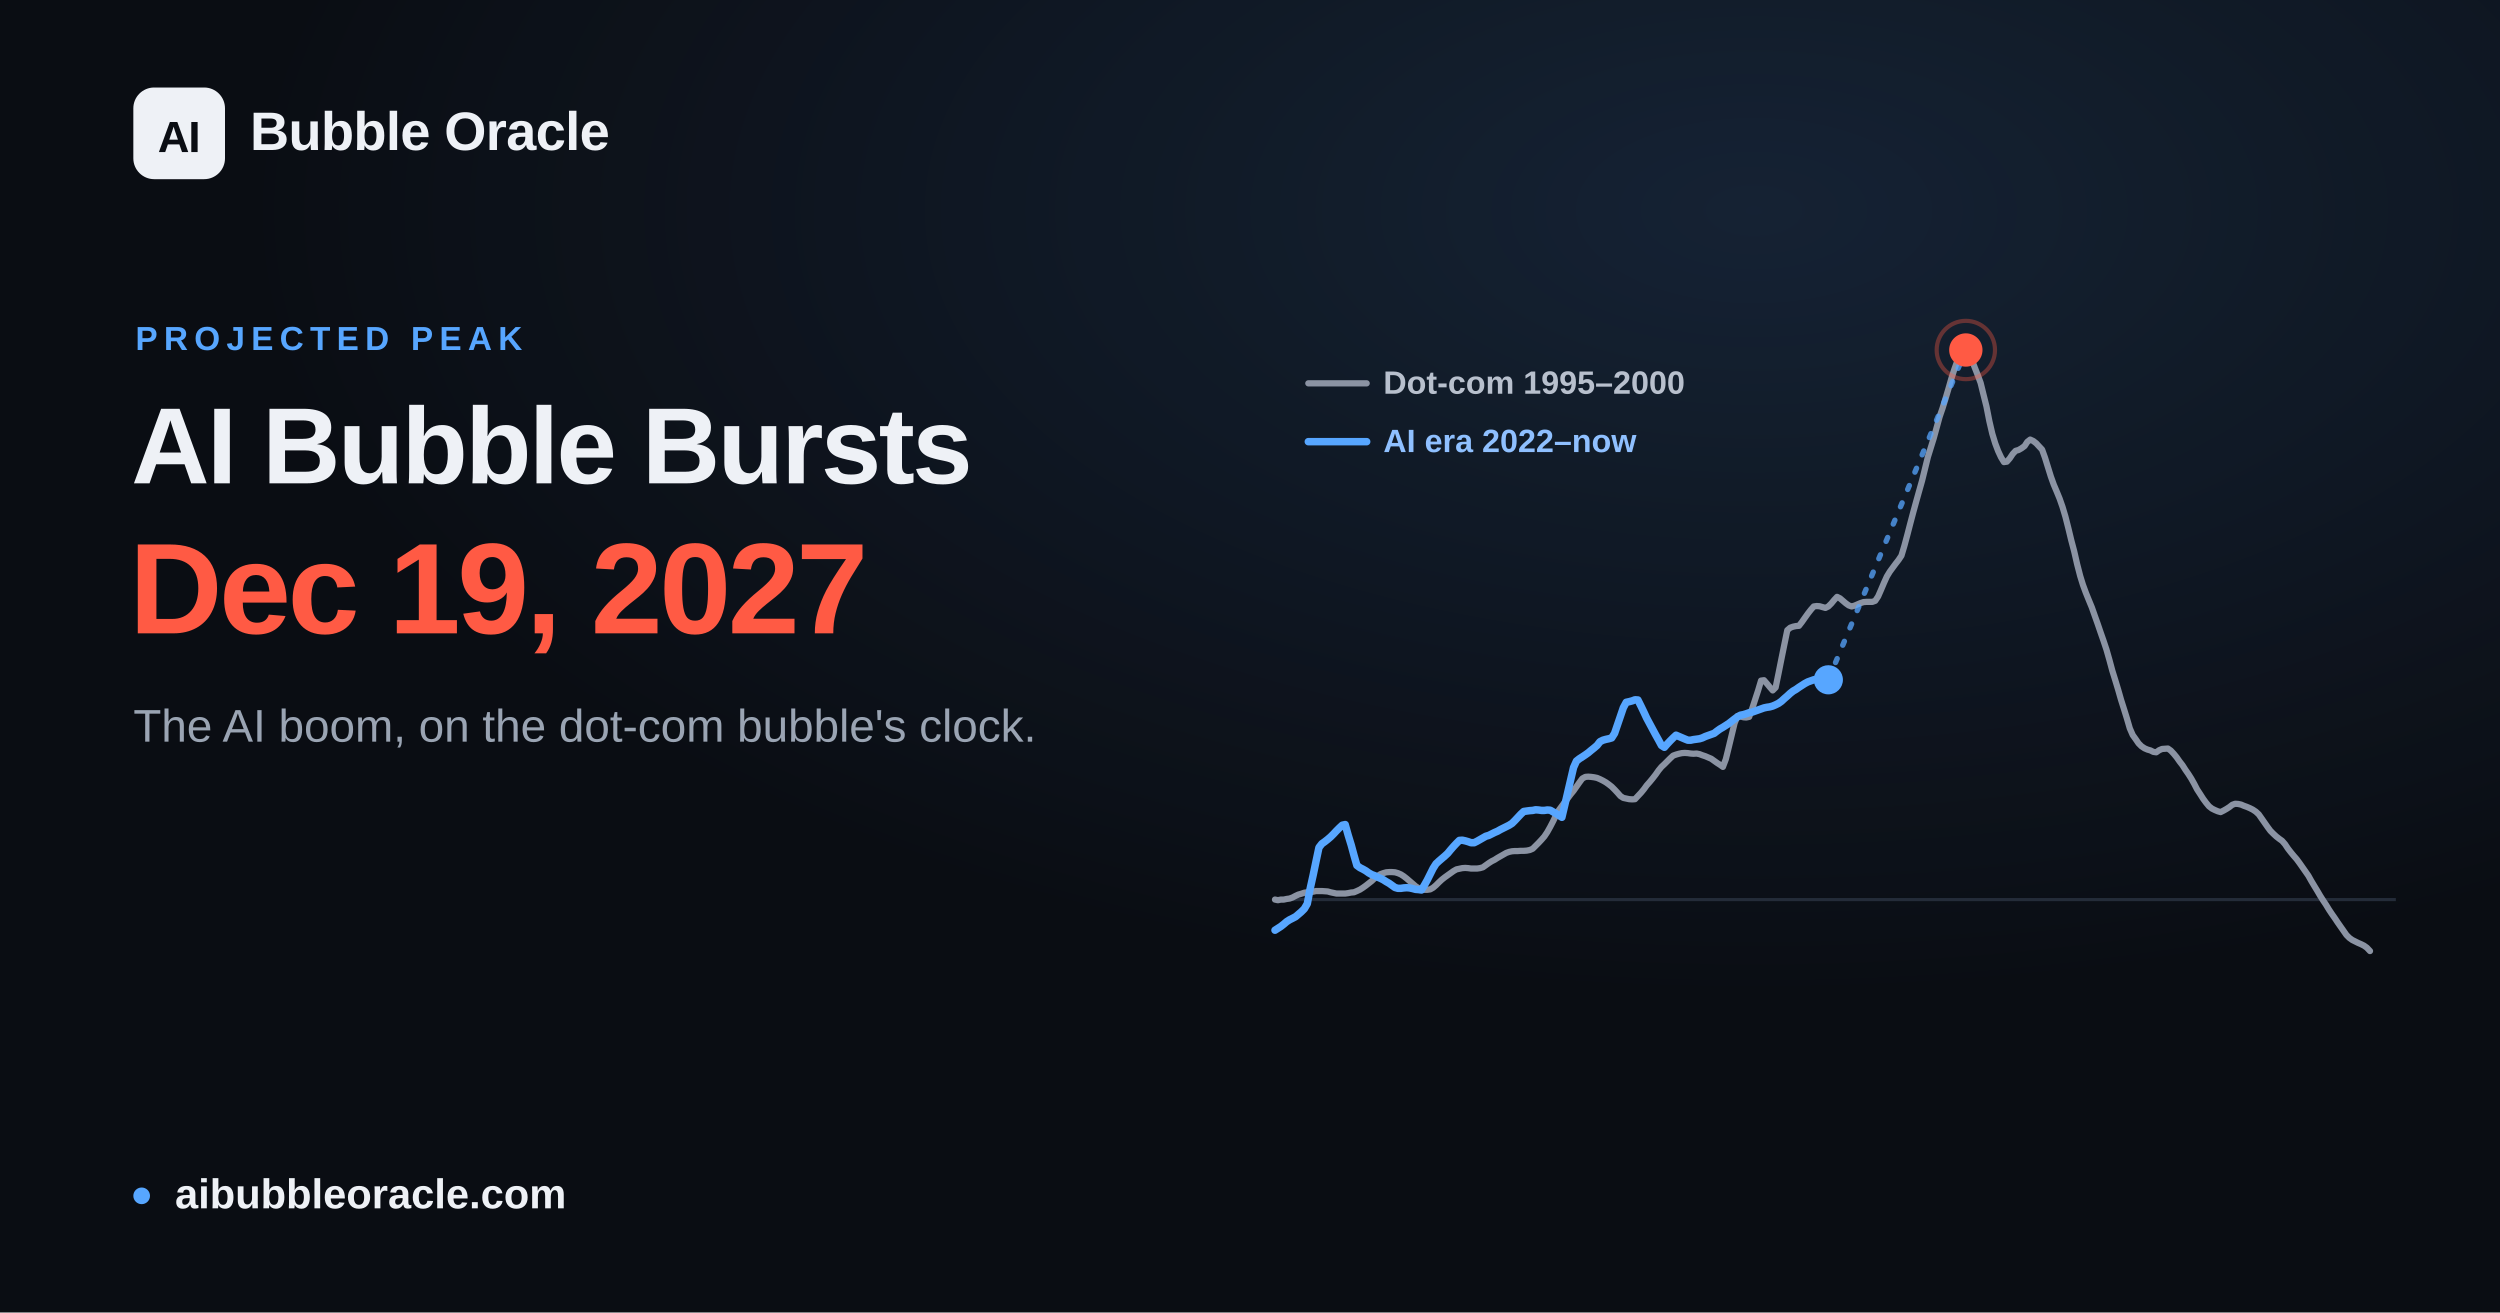
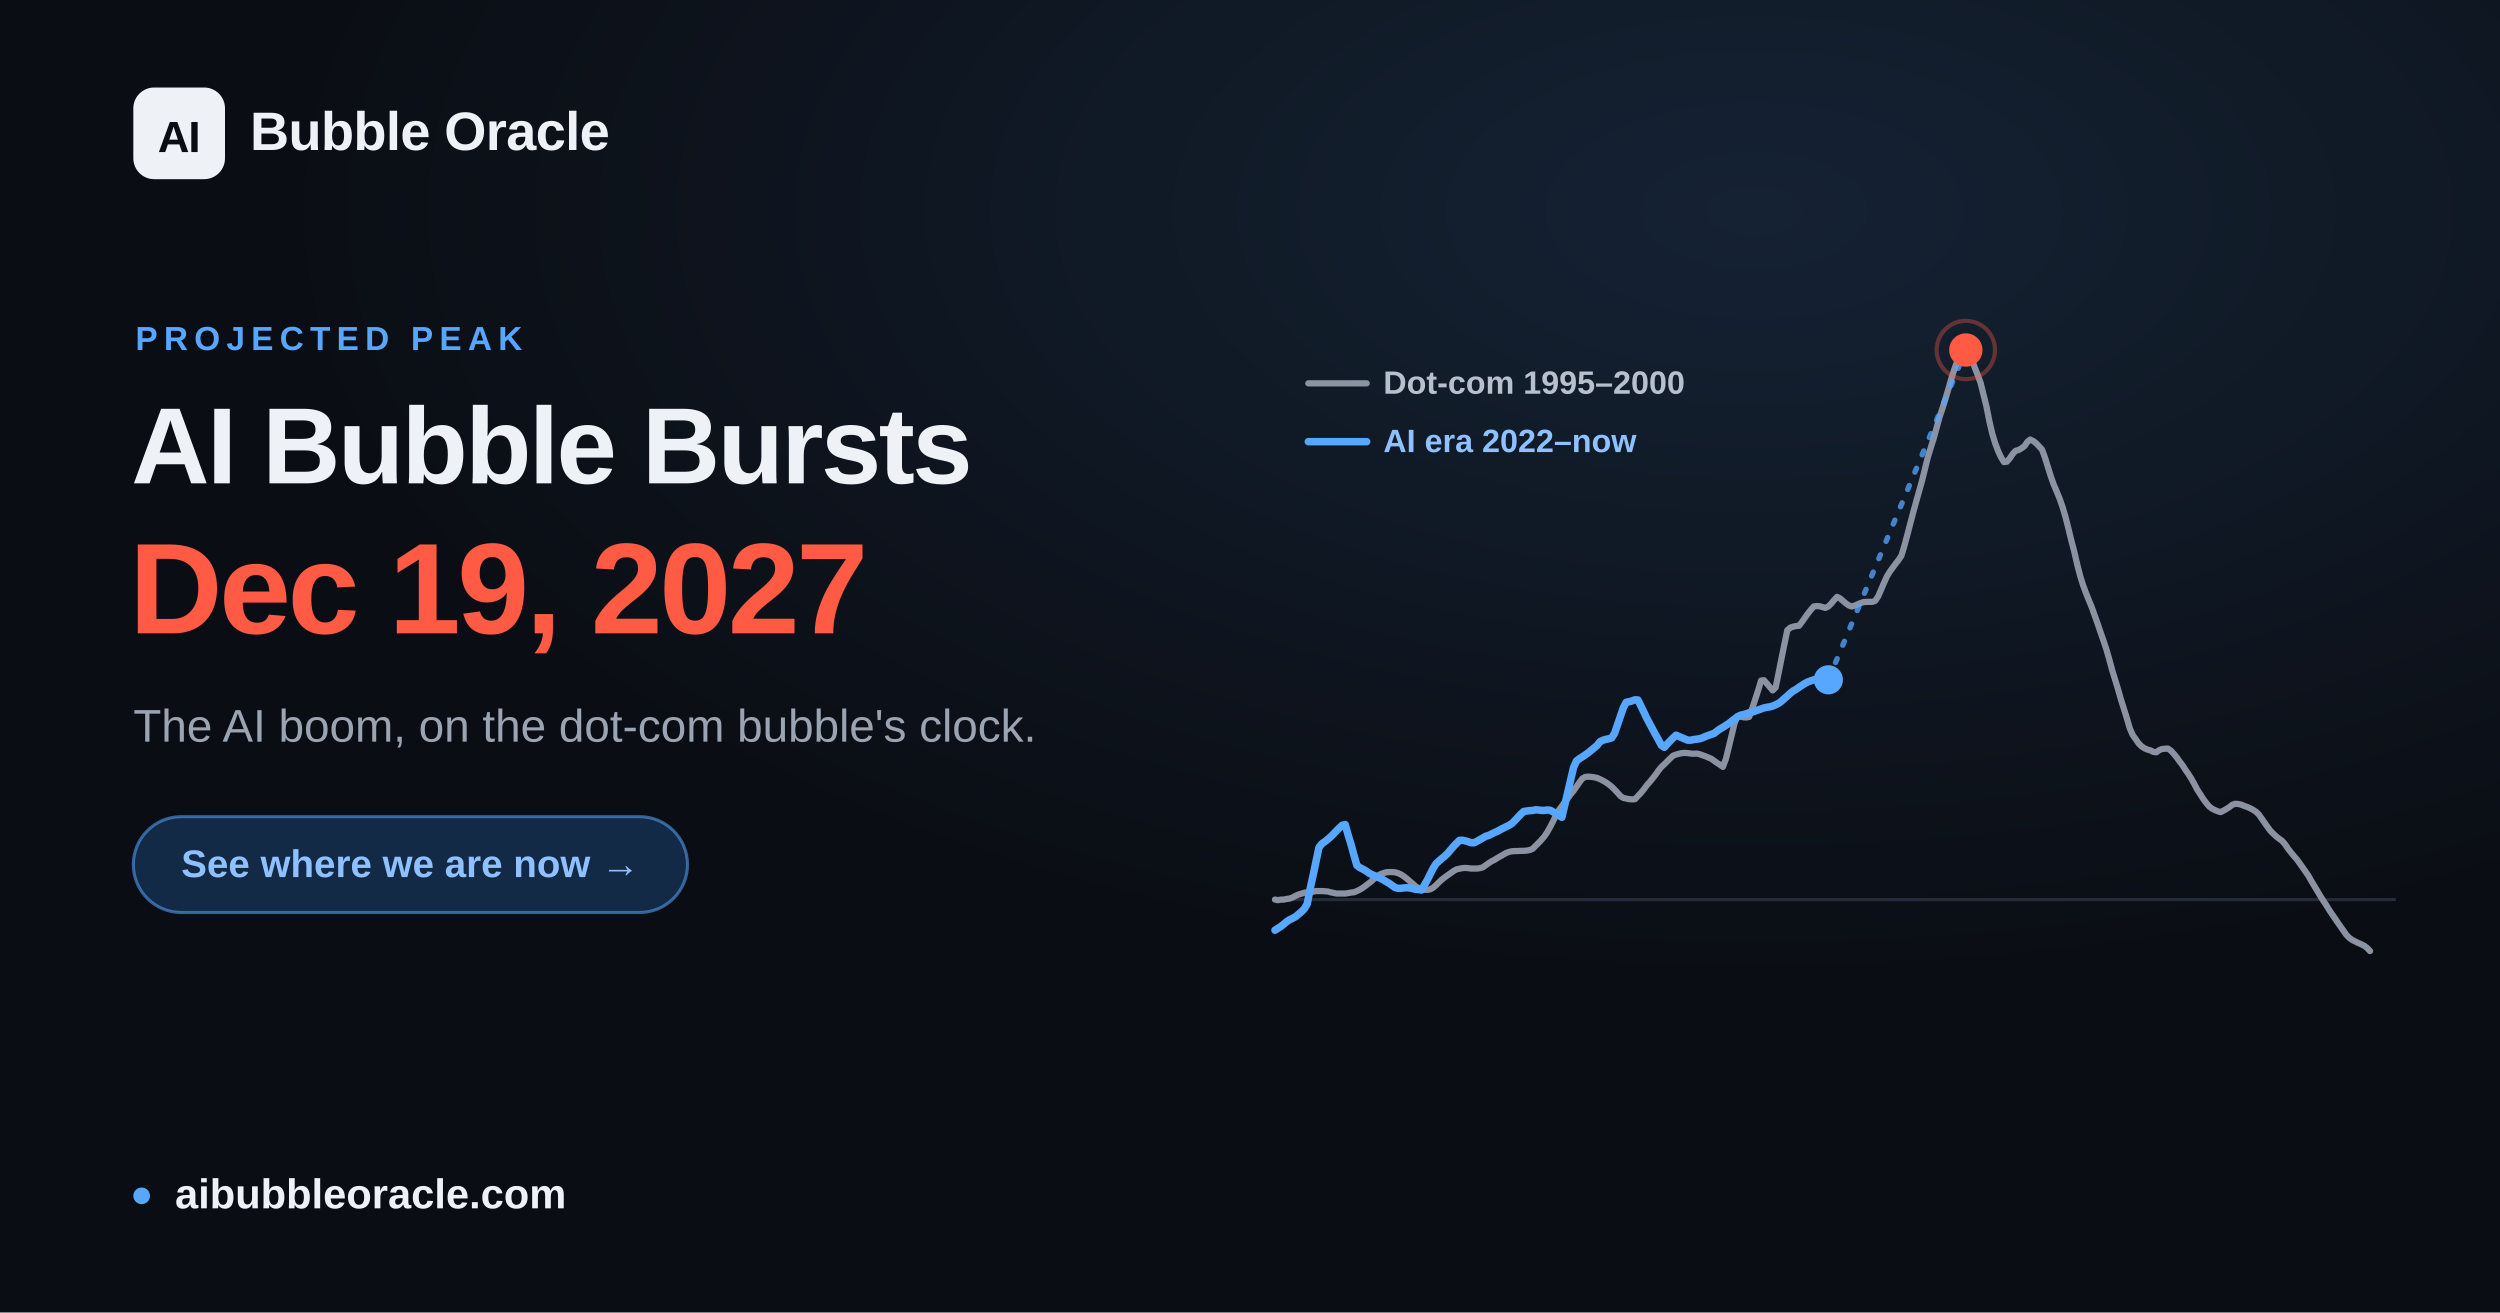
<svg xmlns="http://www.w3.org/2000/svg" width="1200" height="630" viewBox="0 0 1200 630" font-family="Arial, 'Liberation Sans', 'DejaVu Sans', sans-serif">
  <defs>
    <radialGradient id="glow" cx="70%" cy="16%" r="60%">
      <stop offset="0" stop-color="#57a6ff" stop-opacity="0.14" />
      <stop offset="1" stop-color="#57a6ff" stop-opacity="0" />
    </radialGradient>
  </defs>
  <rect width="1200" height="630" fill="#0a0d13" />
  <rect width="1200" height="630" fill="url(#glow)" />
  <rect x="64" y="42" width="44" height="44" rx="10" fill="#eef1f6" />
  <text x="86" y="73" text-anchor="middle" font-size="21" font-weight="800" fill="#0a0d13" letter-spacing="-0.5">AI</text>
  <text x="120" y="72" font-size="26" font-weight="700" fill="#eef1f6" letter-spacing="-0.3">Bubble Oracle</text>
  <text x="65" y="168" font-size="16" font-weight="700" fill="#57a6ff" letter-spacing="3">PROJECTED PEAK</text>
  <text x="63" y="232" font-size="52" font-weight="800" fill="#eef1f6" letter-spacing="-1.2">AI Bubble Bursts</text>
  <text x="62" y="304" font-size="62" font-weight="800" fill="#ff5a44" letter-spacing="-1.6">Dec 19, 2027</text>
  <text x="64" y="356" font-size="22" font-weight="400" fill="#9aa4b3">The AI boom, on the dot-com bubble's clock.</text>
+   <rect x="64" y="392" width="266" height="46" rx="23" fill="#122a45" stroke="#57a6ff" stroke-opacity="0.55" stroke-width="1.5" />
+   <text x="197" y="421" text-anchor="middle" font-size="18.5" font-weight="700" fill="#8fc0ff">See where we are now  →</text>
  <circle cx="68" cy="574" r="4" fill="#57a6ff" />
  <text x="84" y="580" font-size="20" font-weight="600" fill="#eef1f6">aibubbleoracle.com</text>
  <line x1="612.0" y1="431.8" x2="1150.0" y2="431.8" stroke="#242c39" stroke-width="1.5" />
  <polyline points="612.0,431.8 613.4,432.1 614.8,431.8 616.2,431.8 617.6,431.5 619.0,431.3 620.4,430.8 621.9,430.0 623.2,429.4 624.6,429.0 626.1,428.5 627.5,428.3 628.8,428.2 630.3,428.0 631.7,427.7 633.1,427.7 634.5,427.7 635.9,427.8 637.3,427.9 638.7,428.3 640.1,428.6 641.5,428.9 642.9,428.9 644.3,428.9 645.7,428.9 647.1,428.7 648.6,428.4 649.9,428.3 651.3,427.7 652.8,427.0 654.2,426.1 655.6,425.1 657.0,424.0 658.4,422.9 659.8,421.6 661.2,420.5 662.6,419.6 664.0,419.1 665.4,418.7 666.8,418.6 668.2,418.6 669.6,418.7 671.0,419.1 672.4,419.7 673.8,420.6 675.2,421.7 676.6,422.9 678.0,424.1 679.5,425.4 680.9,426.3 682.3,426.7 683.7,427.1 685.1,427.1 686.5,426.9 687.9,426.1 689.3,424.9 690.7,423.5 692.1,422.2 693.5,421.1 694.9,420.1 696.3,419.1 697.7,418.1 699.1,417.3 700.5,417.0 701.9,416.7 703.3,416.6 704.7,416.7 706.1,416.9 707.6,416.9 709.0,416.9 710.4,416.7 711.8,416.3 713.2,415.3 714.6,414.3 716.0,413.4 717.4,412.7 718.8,411.8 720.2,411.0 721.6,410.2 723.0,409.4 724.4,408.9 725.8,408.6 727.2,408.5 728.6,408.5 730.0,408.4 731.4,408.4 732.8,408.3 734.3,408.0 735.7,407.4 737.1,406.0 738.5,404.6 739.9,403.1 741.3,401.5 742.7,399.4 744.1,396.9 745.5,394.2 746.9,391.3 748.3,388.8 749.7,386.9 751.1,385.0 752.5,383.2 753.9,381.3 755.3,379.6 756.7,377.6 758.1,375.6 759.5,373.7 761.0,372.9 762.4,372.8 763.7,372.9 765.2,373.1 766.6,373.4 768.0,374.0 769.4,374.7 770.8,375.5 772.2,376.5 773.6,377.6 775.0,379.0 776.4,380.5 777.8,382.1 779.2,383.0 780.6,383.3 782.0,383.6 783.5,383.7 784.8,383.6 786.2,382.1 787.7,380.5 789.1,378.8 790.4,377.0 791.9,375.3 793.3,373.6 794.7,371.8 796.1,369.8 797.5,368.1 798.9,366.8 800.3,365.4 801.7,364.0 803.1,362.7 804.5,362.2 805.9,361.8 807.3,361.5 808.7,361.4 810.2,361.5 811.5,361.7 812.9,361.8 814.4,361.7 815.8,362.0 817.1,362.5 818.6,363.0 820.0,363.6 821.4,364.2 822.8,365.2 824.2,366.2 825.6,367.1 827.0,368.1 828.4,364.4 829.8,358.7 831.2,352.9 832.6,347.1 834.0,343.7 835.4,343.9 836.9,344.3 838.2,344.4 839.6,344.1 841.1,340.0 842.5,335.7 843.9,331.4 845.3,326.7 846.7,326.5 848.1,328.1 849.5,329.8 850.9,331.4 852.3,330.0 853.7,323.2 855.1,316.2 856.5,309.3 857.9,302.5 859.3,301.3 860.7,300.8 862.1,300.5 863.5,300.4 864.9,298.6 866.3,296.6 867.8,294.5 869.2,292.7 870.6,291.1 872.0,290.9 873.4,291.0 874.8,291.4 876.2,291.8 877.6,291.1 879.0,289.7 880.4,288.0 881.8,286.5 883.2,287.2 884.6,288.4 886.0,289.6 887.4,290.6 888.8,291.1 890.2,290.7 891.6,290.1 893.0,289.5 894.5,289.0 895.9,288.9 897.3,288.9 898.7,288.9 900.1,288.4 901.5,286.3 902.9,283.1 904.3,279.8 905.7,276.7 907.1,274.4 908.5,272.5 909.9,270.6 911.3,268.8 912.7,266.7 914.1,262.0 915.5,256.8 916.9,251.4 918.3,246.1 919.7,241.0 921.1,236.0 922.6,230.7 924.0,225.0 925.4,219.3 926.8,214.8 928.2,210.3 929.6,205.2 931.0,200.1 932.4,196.0 933.8,191.5 935.2,186.8 936.6,181.9 938.0,177.5 939.4,173.6 940.8,170.7 942.2,168.9 943.6,168.0 945.0,169.7 946.4,172.5 947.8,176.2 949.3,180.0 950.7,183.8 952.0,189.1 953.5,195.1 954.9,202.2 956.3,208.2 957.7,212.8 959.1,216.5 960.5,219.5 961.9,221.8 963.3,221.6 964.7,220.0 966.1,217.9 967.5,216.4 968.9,216.0 970.3,215.2 971.8,214.1 973.1,212.1 974.5,211.0 976.0,211.7 977.4,212.8 978.7,214.2 980.2,215.8 981.6,219.7 983.0,224.2 984.4,228.7 985.8,232.6 987.2,235.9 988.6,239.3 990.0,243.3 991.4,248.0 992.8,253.5 994.2,259.3 995.6,264.6 997.0,270.7 998.5,276.5 999.8,280.7 1001.2,284.5 1002.7,288.2 1004.1,291.6 1005.4,295.3 1006.9,299.5 1008.3,303.6 1009.7,307.6 1011.1,311.8 1012.5,316.7 1013.9,321.9 1015.3,326.4 1016.7,331.0 1018.1,335.9 1019.5,340.3 1020.9,344.8 1022.3,349.6 1023.7,352.8 1025.2,354.9 1026.5,356.8 1027.9,358.2 1029.4,359.2 1030.8,359.8 1032.2,360.2 1033.6,360.9 1035.0,361.1 1036.4,360.1 1037.8,359.5 1039.2,359.4 1040.6,359.3 1042.0,360.3 1043.4,361.8 1044.8,363.5 1046.2,365.5 1047.6,367.3 1049.0,369.5 1050.4,371.5 1051.8,373.7 1053.2,376.2 1054.6,378.9 1056.1,381.2 1057.5,383.4 1058.9,385.3 1060.3,387.0 1061.7,388.1 1063.1,388.8 1064.5,389.4 1065.9,389.8 1067.3,389.1 1068.7,388.3 1070.1,387.4 1071.5,386.3 1072.9,385.8 1074.3,385.9 1075.7,386.2 1077.1,386.8 1078.5,387.3 1079.9,387.9 1081.3,388.6 1082.8,389.6 1084.2,390.9 1085.6,392.9 1087.0,394.9 1088.4,396.9 1089.8,398.8 1091.2,400.2 1092.6,401.5 1094.0,402.6 1095.4,403.6 1096.8,405.2 1098.2,407.3 1099.6,409.1 1101.0,410.8 1102.4,412.4 1103.8,414.3 1105.2,416.3 1106.6,418.3 1108.0,420.3 1109.4,422.8 1110.9,425.3 1112.3,427.6 1113.7,430.0 1115.1,432.2 1116.5,434.3 1117.9,436.6 1119.3,438.7 1120.7,440.7 1122.1,442.8 1123.5,444.8 1124.9,446.8 1126.3,448.8 1127.7,450.2 1129.1,451.2 1130.5,451.9 1131.9,452.6 1133.3,453.2 1134.7,453.9 1136.1,454.9 1137.6,456.5" fill="none" stroke="#8b93a3" stroke-width="3" stroke-linejoin="round" stroke-linecap="round" />
  <polyline points="612.0,446.5 613.4,445.6 614.8,444.7 616.2,443.6 617.6,442.4 619.0,441.5 620.4,440.8 621.9,440.0 623.2,438.9 624.6,437.7 626.1,436.2 627.5,433.8 628.8,426.9 630.3,420.1 631.7,413.4 633.1,406.8 634.5,405.0 635.9,404.0 637.3,402.9 638.7,401.7 640.1,400.3 641.5,398.8 642.9,397.4 644.3,396.1 645.7,395.8 647.1,400.8 648.6,405.7 649.9,410.5 651.3,415.4 652.8,416.5 654.2,417.2 655.6,418.0 657.0,419.0 658.4,419.8 659.8,420.3 661.2,421.0 662.6,421.6 664.0,422.3 665.4,423.2 666.8,424.0 668.2,425.0 669.6,426.0 671.0,426.4 672.4,426.4 673.8,426.2 675.2,426.1 676.6,426.2 678.0,426.5 679.5,426.9 680.9,427.0 682.3,427.2 683.7,424.9 685.1,422.4 686.5,419.6 687.9,416.8 689.3,414.6 690.7,413.3 692.1,412.1 693.5,410.9 694.9,409.6 696.3,407.9 697.7,406.3 699.1,404.8 700.5,403.4 701.9,403.3 703.3,403.6 704.7,404.0 706.1,404.5 707.6,404.5 709.0,403.8 710.4,403.0 711.8,402.2 713.2,401.4 714.6,401.0 716.0,400.3 717.4,399.6 718.8,399.0 720.2,398.2 721.6,397.5 723.0,396.8 724.4,396.1 725.8,395.2 727.2,393.8 728.6,392.3 730.0,390.8 731.4,389.5 732.8,389.3 734.3,389.1 735.7,389.0 737.1,388.7 738.5,388.8 739.9,389.0 741.3,389.0 742.7,388.8 744.1,388.9 745.5,389.7 746.9,390.5 748.3,391.4 749.7,392.3 751.1,386.4 752.5,380.4 753.9,374.4 755.3,368.4 756.7,365.3 758.1,364.2 759.5,363.3 761.0,362.3 762.4,361.3 763.7,360.2 765.2,359.0 766.6,357.8 768.0,356.0 769.4,355.3 770.8,354.9 772.2,354.6 773.6,354.2 775.0,352.0 776.4,347.9 777.8,343.8 779.2,339.7 780.6,337.1 782.0,336.8 783.5,336.4 784.8,335.9 786.2,336.0 787.7,339.0 789.1,341.9 790.4,344.7 791.9,347.5 793.3,350.1 794.7,352.7 796.1,355.2 797.5,357.8 798.9,358.7 800.3,357.1 801.7,355.6 803.1,354.2 804.5,352.9 805.9,353.5 807.3,354.1 808.7,354.7 810.2,355.3 811.5,355.3 812.9,355.0 814.4,354.8 815.8,354.6 817.1,354.2 818.6,353.5 820.0,353.0 821.4,352.5 822.8,352.0 824.2,350.9 825.6,349.9 827.0,349.1 828.4,348.2 829.8,347.3 831.2,346.2 832.6,345.1 834.0,344.1 835.4,343.3 836.9,343.0 838.2,342.6 839.6,342.1 841.1,341.8 842.5,341.3 843.9,340.8 845.3,340.3 846.7,339.8 848.1,339.5 849.5,339.3 850.9,338.9 852.3,338.3 853.7,337.6 855.1,336.6 856.5,335.3 857.9,334.1 859.3,332.8 860.7,331.7 862.1,330.9 863.5,329.9 864.9,329.0 866.3,328.1 867.8,327.3 869.2,326.8 870.6,326.3 872.0,326.0 873.4,325.9 874.8,326.0 876.2,326.1 877.6,326.3" fill="none" stroke="#57a6ff" stroke-width="3.6" stroke-linejoin="round" stroke-linecap="round" />
  <path d="M877.6,326.3 L943.6,168.0" fill="none" stroke="#57a6ff" stroke-width="2.6" stroke-dasharray="2 7" stroke-linecap="round" stroke-opacity="0.75" />
  <circle cx="877.6" cy="326.3" r="7" fill="#57a6ff" />
  <circle cx="943.6" cy="168.0" r="14" fill="none" stroke="#ff5a44" stroke-opacity="0.35" stroke-width="2" />
  <circle cx="943.6" cy="168.0" r="8" fill="#ff5a44" />
  <g font-size="15.5" font-weight="600">
    <line x1="628" y1="184" x2="656" y2="184" stroke="#8b93a3" stroke-width="3" stroke-linecap="round" />
    <text x="664" y="189" fill="#b8c0cd">Dot-com  1995–2000</text>
    <line x1="628" y1="212" x2="656" y2="212" stroke="#57a6ff" stroke-width="3.6" stroke-linecap="round" />
    <text x="664" y="217" fill="#8fc0ff">AI era  2022–now</text>
  </g>
</svg>
